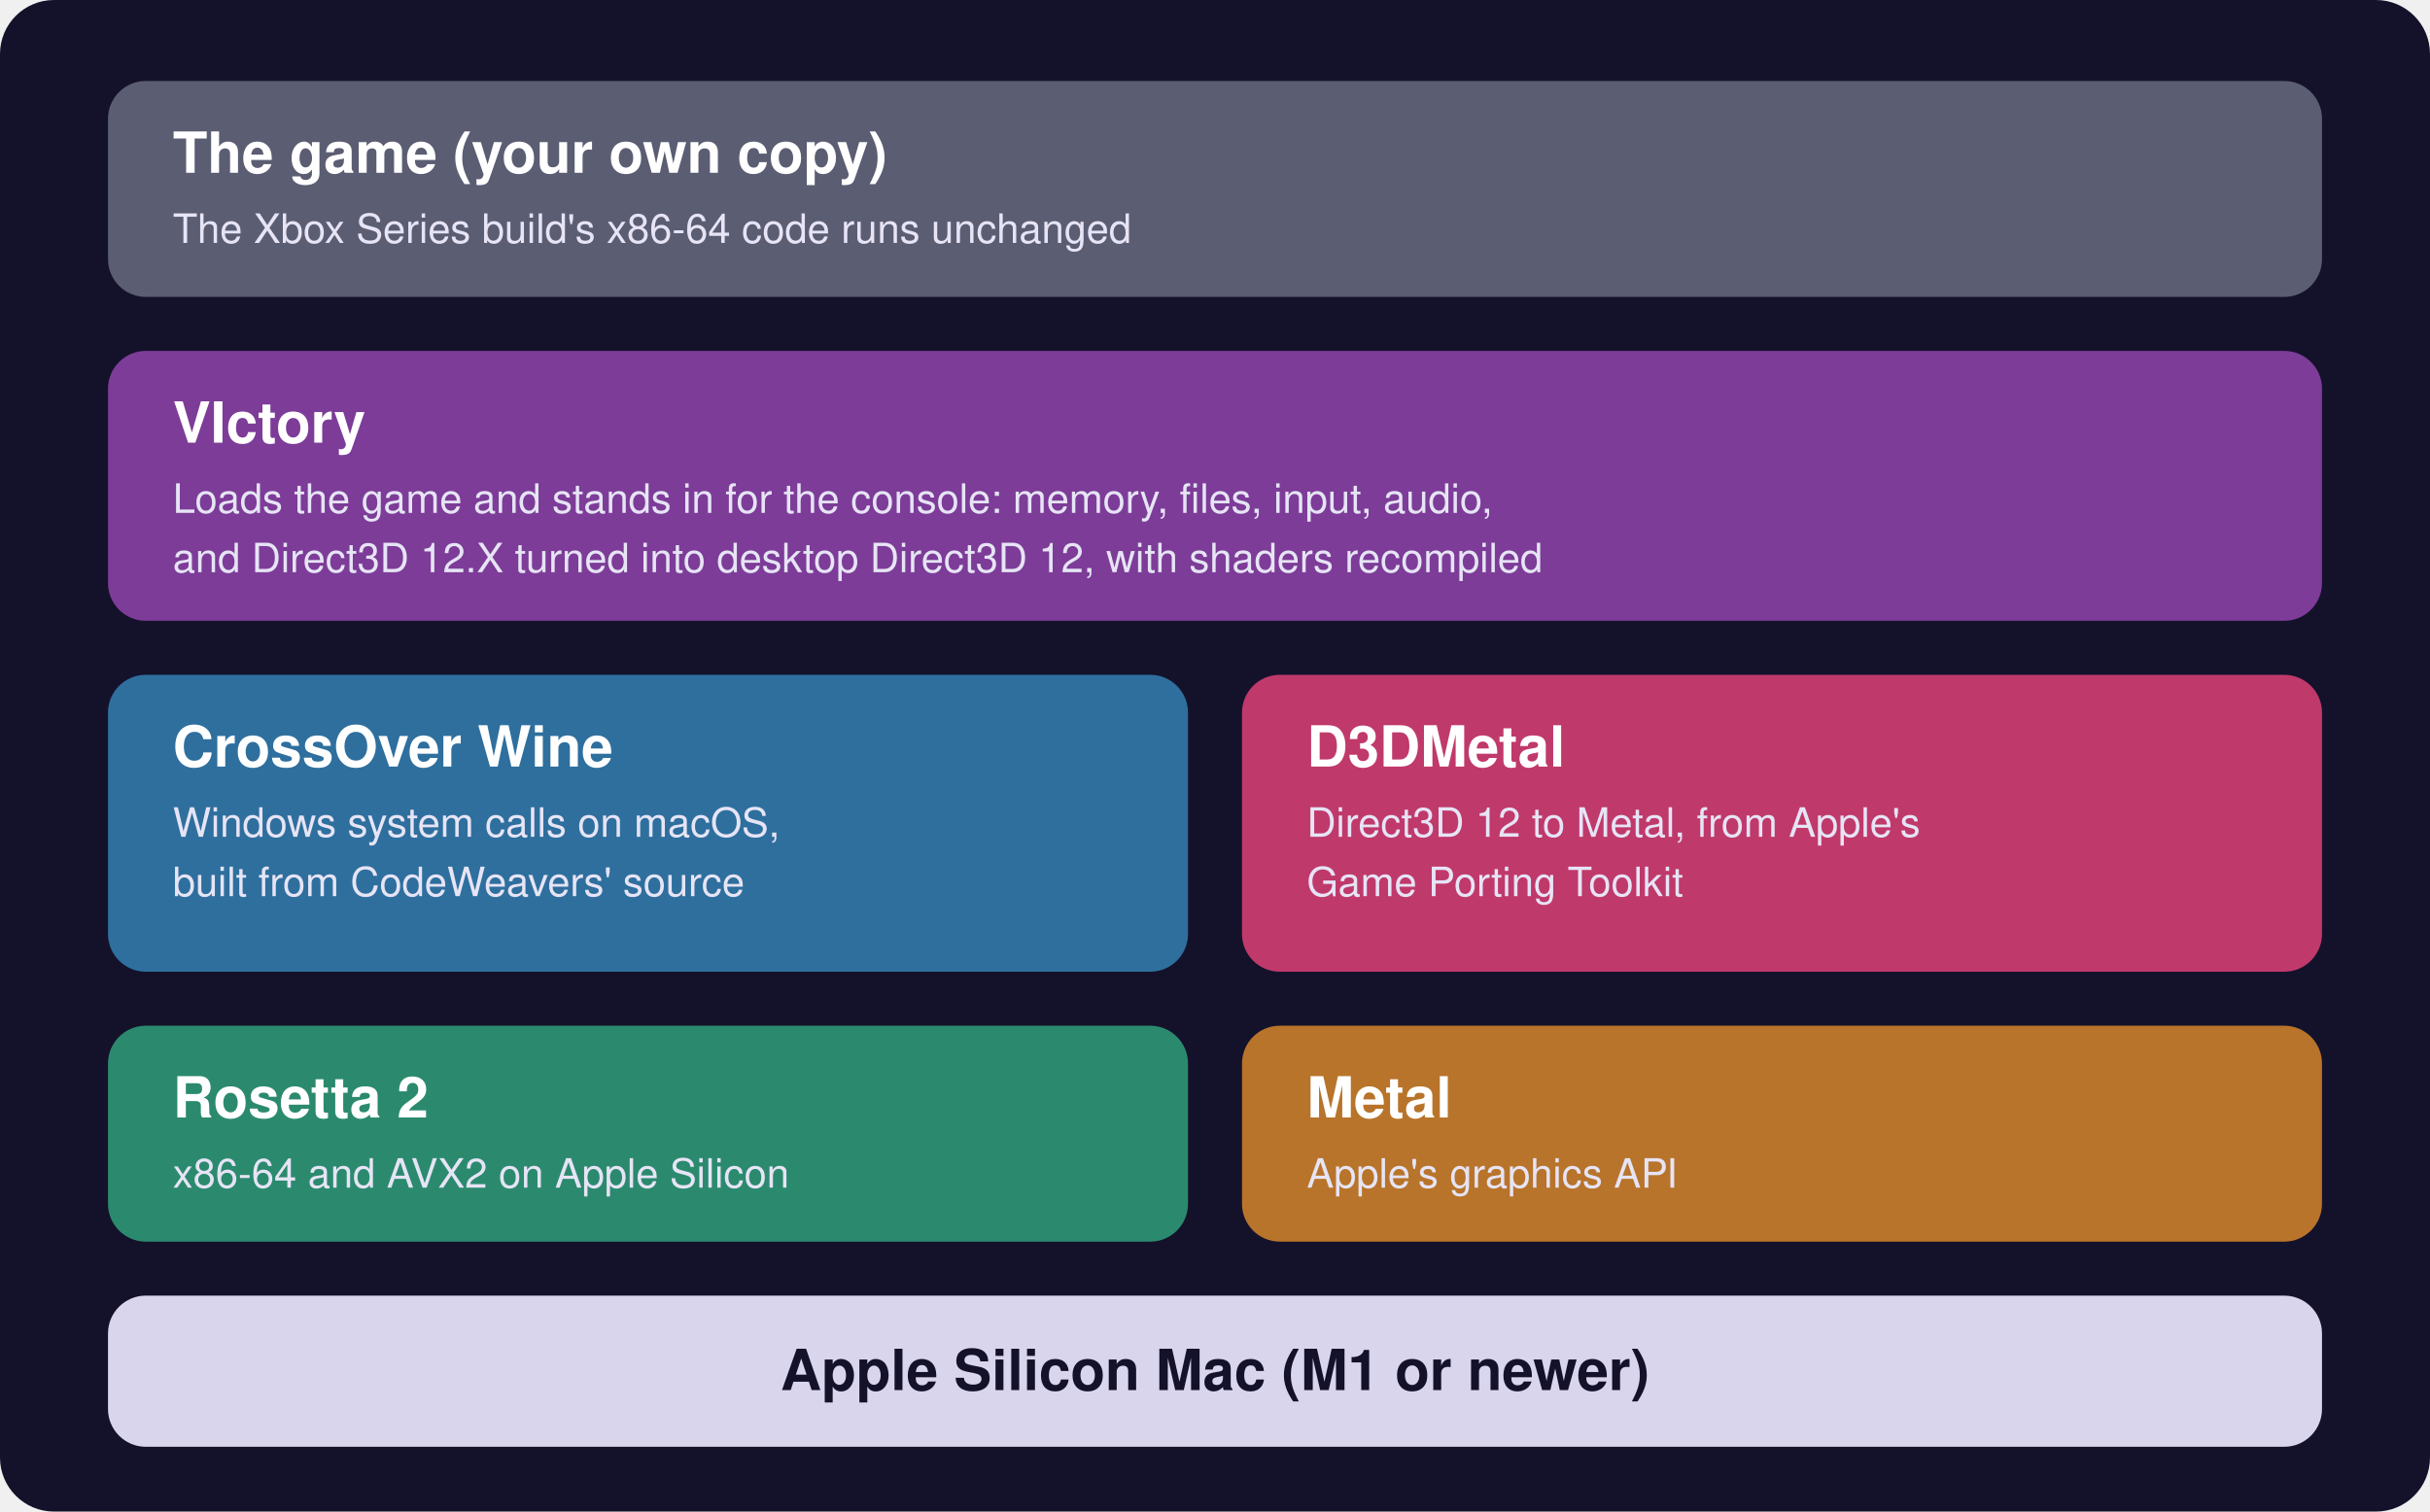
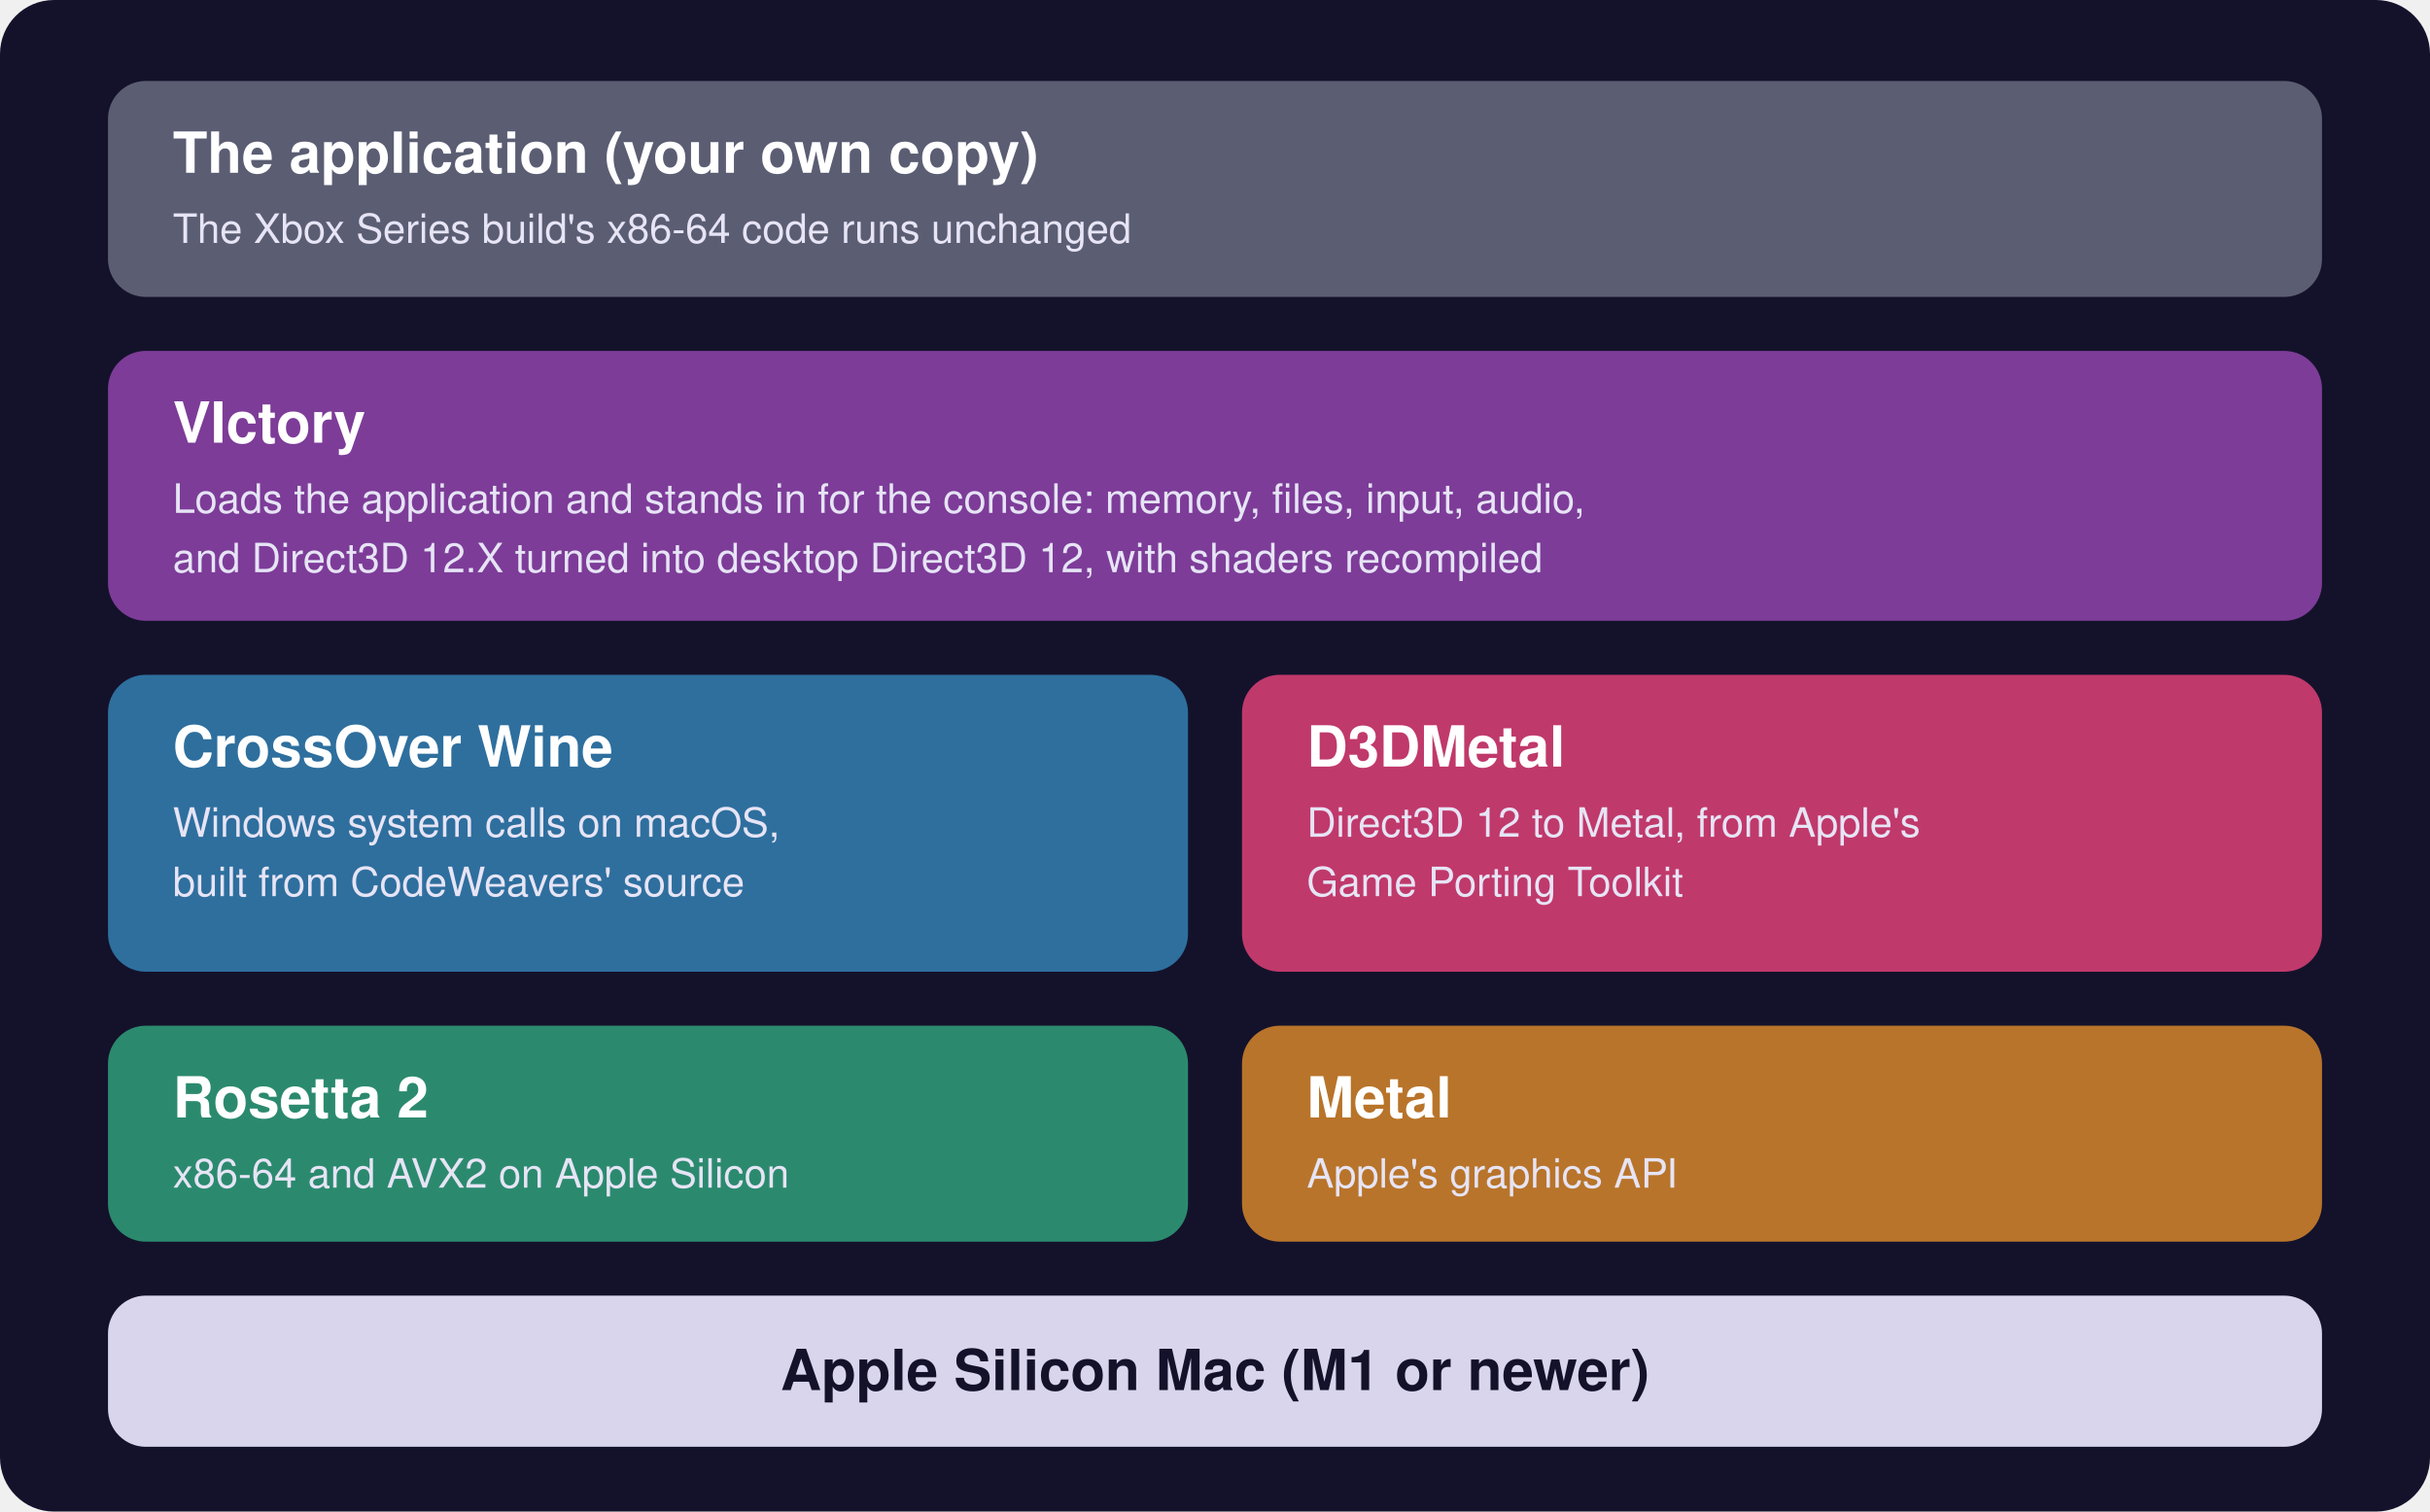
- <svg xmlns="http://www.w3.org/2000/svg" width="900" height="560" viewBox="0 0 900 560" role="img" aria-label="The layers between the game and the Mac: the game's own code, VIctory, Wine, D3DMetal and Rosetta 2, then Metal and the Apple Silicon GPU and CPU">
+ <svg xmlns="http://www.w3.org/2000/svg" width="900" height="560" viewBox="0 0 900 560" role="img" aria-label="The layers between the application and the Mac: the application's own code, VIctory, Wine, D3DMetal and Rosetta 2, then Metal and the Apple Silicon GPU and CPU">
  <style>
    .t { font-family: -apple-system, Segoe UI, Helvetica, Arial, sans-serif; fill: #ffffff; }
    .s { font-family: -apple-system, Segoe UI, Helvetica, Arial, sans-serif; fill: #e6e4f5; font-size: 15px; }
    .h { font-size: 21px; font-weight: 700; }
  </style>
  <rect width="900" height="560" rx="20" fill="#14122b" />
  <rect x="40" y="30" width="820" height="80" rx="14" fill="#5b5d73" />
-   <text class="t h" x="64" y="64">The game (your own copy)</text>
+   <text class="t h" x="64" y="64">The application (your own copy)</text>
  <text class="s" x="64" y="90">The Xbox Series build's x86-64 code runs unchanged</text>
  <rect x="40" y="130" width="820" height="100" rx="14" fill="#7d3c98" />
  <text class="t h" x="64" y="164">VIctory</text>
-   <text class="s" x="64" y="190">Loads the game and stands in for the console: memory, files, input, audio,</text>
+   <text class="s" x="64" y="190">Loads the application and stands in for the console: memory, files, input, audio,</text>
  <text class="s" x="64" y="212">and Direct3D 12.X turned into desktop Direct3D 12, with shaders recompiled</text>
  <rect x="40" y="250" width="400" height="110" rx="14" fill="#2e6f9e" />
  <text class="t h" x="64" y="284">CrossOver Wine</text>
  <text class="s" x="64" y="310">Windows system calls on macOS,</text>
  <text class="s" x="64" y="332">built from CodeWeavers' source</text>
  <rect x="460" y="250" width="400" height="110" rx="14" fill="#c0396b" />
  <text class="t h" x="484" y="284">D3DMetal</text>
  <text class="s" x="484" y="310">Direct3D 12 to Metal, from Apple's</text>
  <text class="s" x="484" y="332">Game Porting Toolkit</text>
  <rect x="40" y="380" width="400" height="80" rx="14" fill="#2b8a6e" />
  <text class="t h" x="64" y="414">Rosetta 2</text>
  <text class="s" x="64" y="440">x86-64 and AVX2 on Apple Silicon</text>
  <rect x="460" y="380" width="400" height="80" rx="14" fill="#b8742a" />
  <text class="t h" x="484" y="414">Metal</text>
  <text class="s" x="484" y="440">Apple's graphics API</text>
  <rect x="40" y="480" width="820" height="56" rx="14" fill="#d8d5ec" />
  <text class="h" x="450" y="515" text-anchor="middle" font-family="-apple-system, Segoe UI, Helvetica, Arial, sans-serif" fill="#14122b">Apple Silicon Mac (M1 or newer)</text>
</svg>
